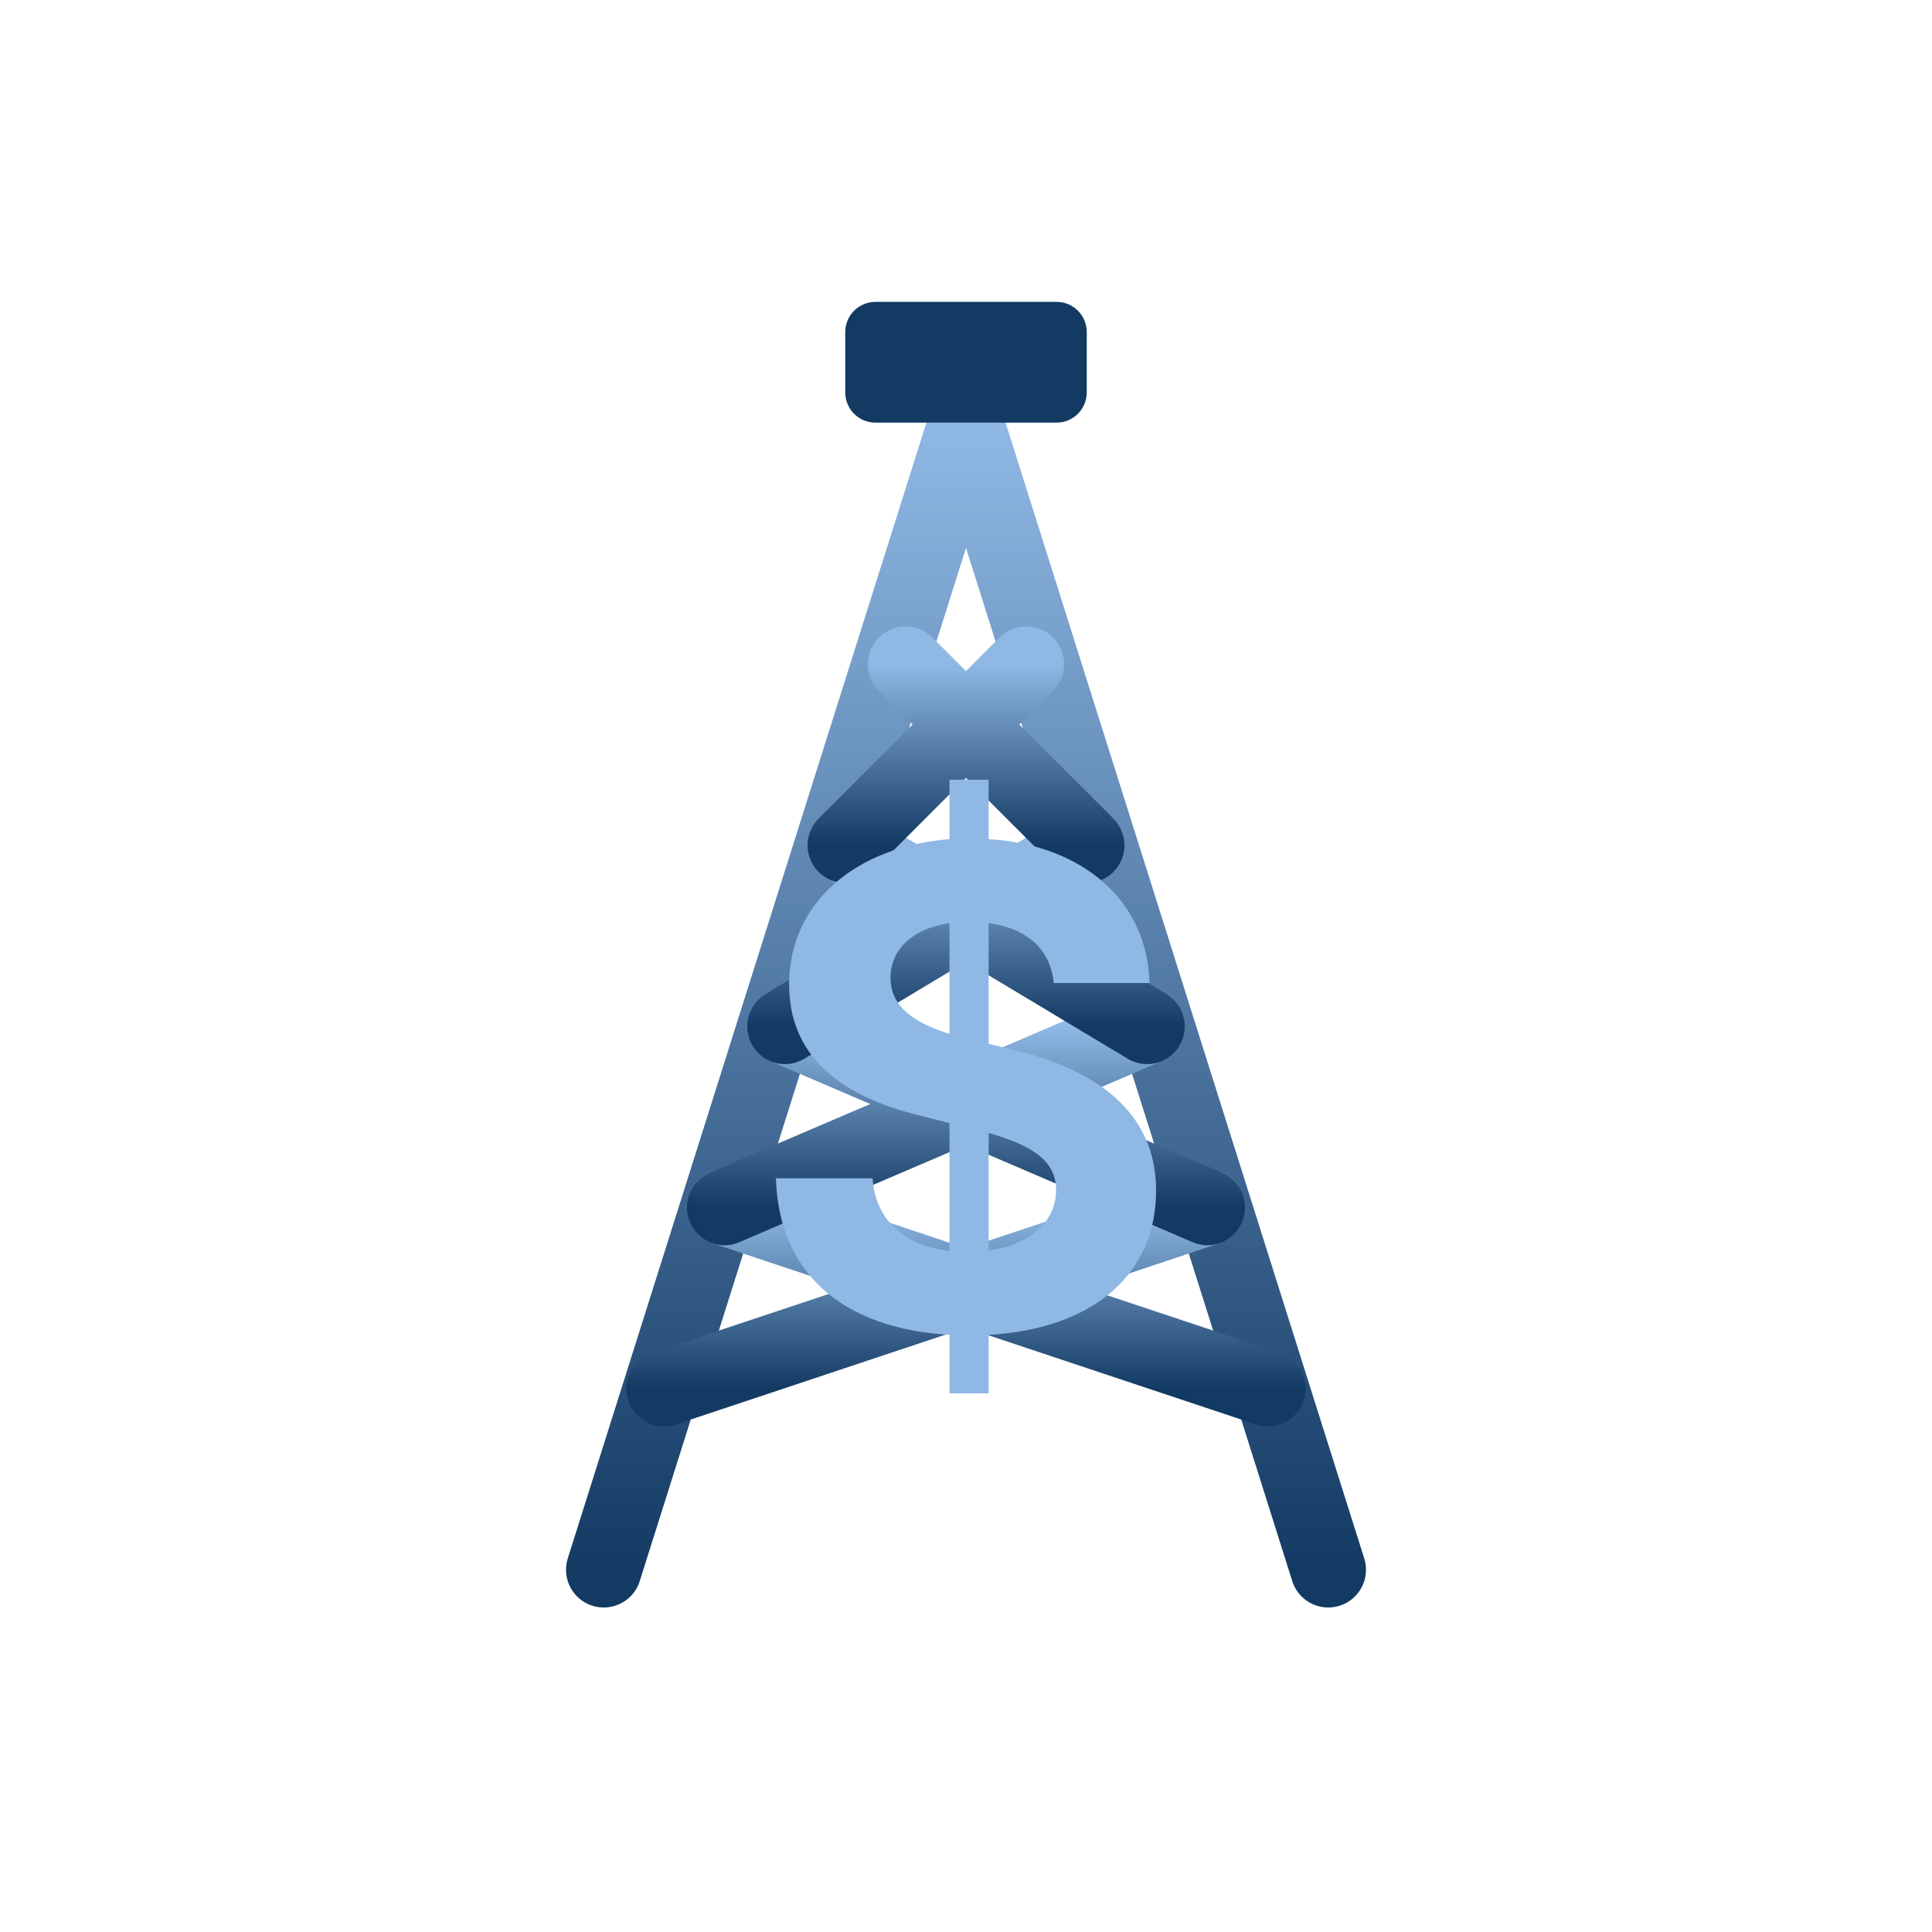
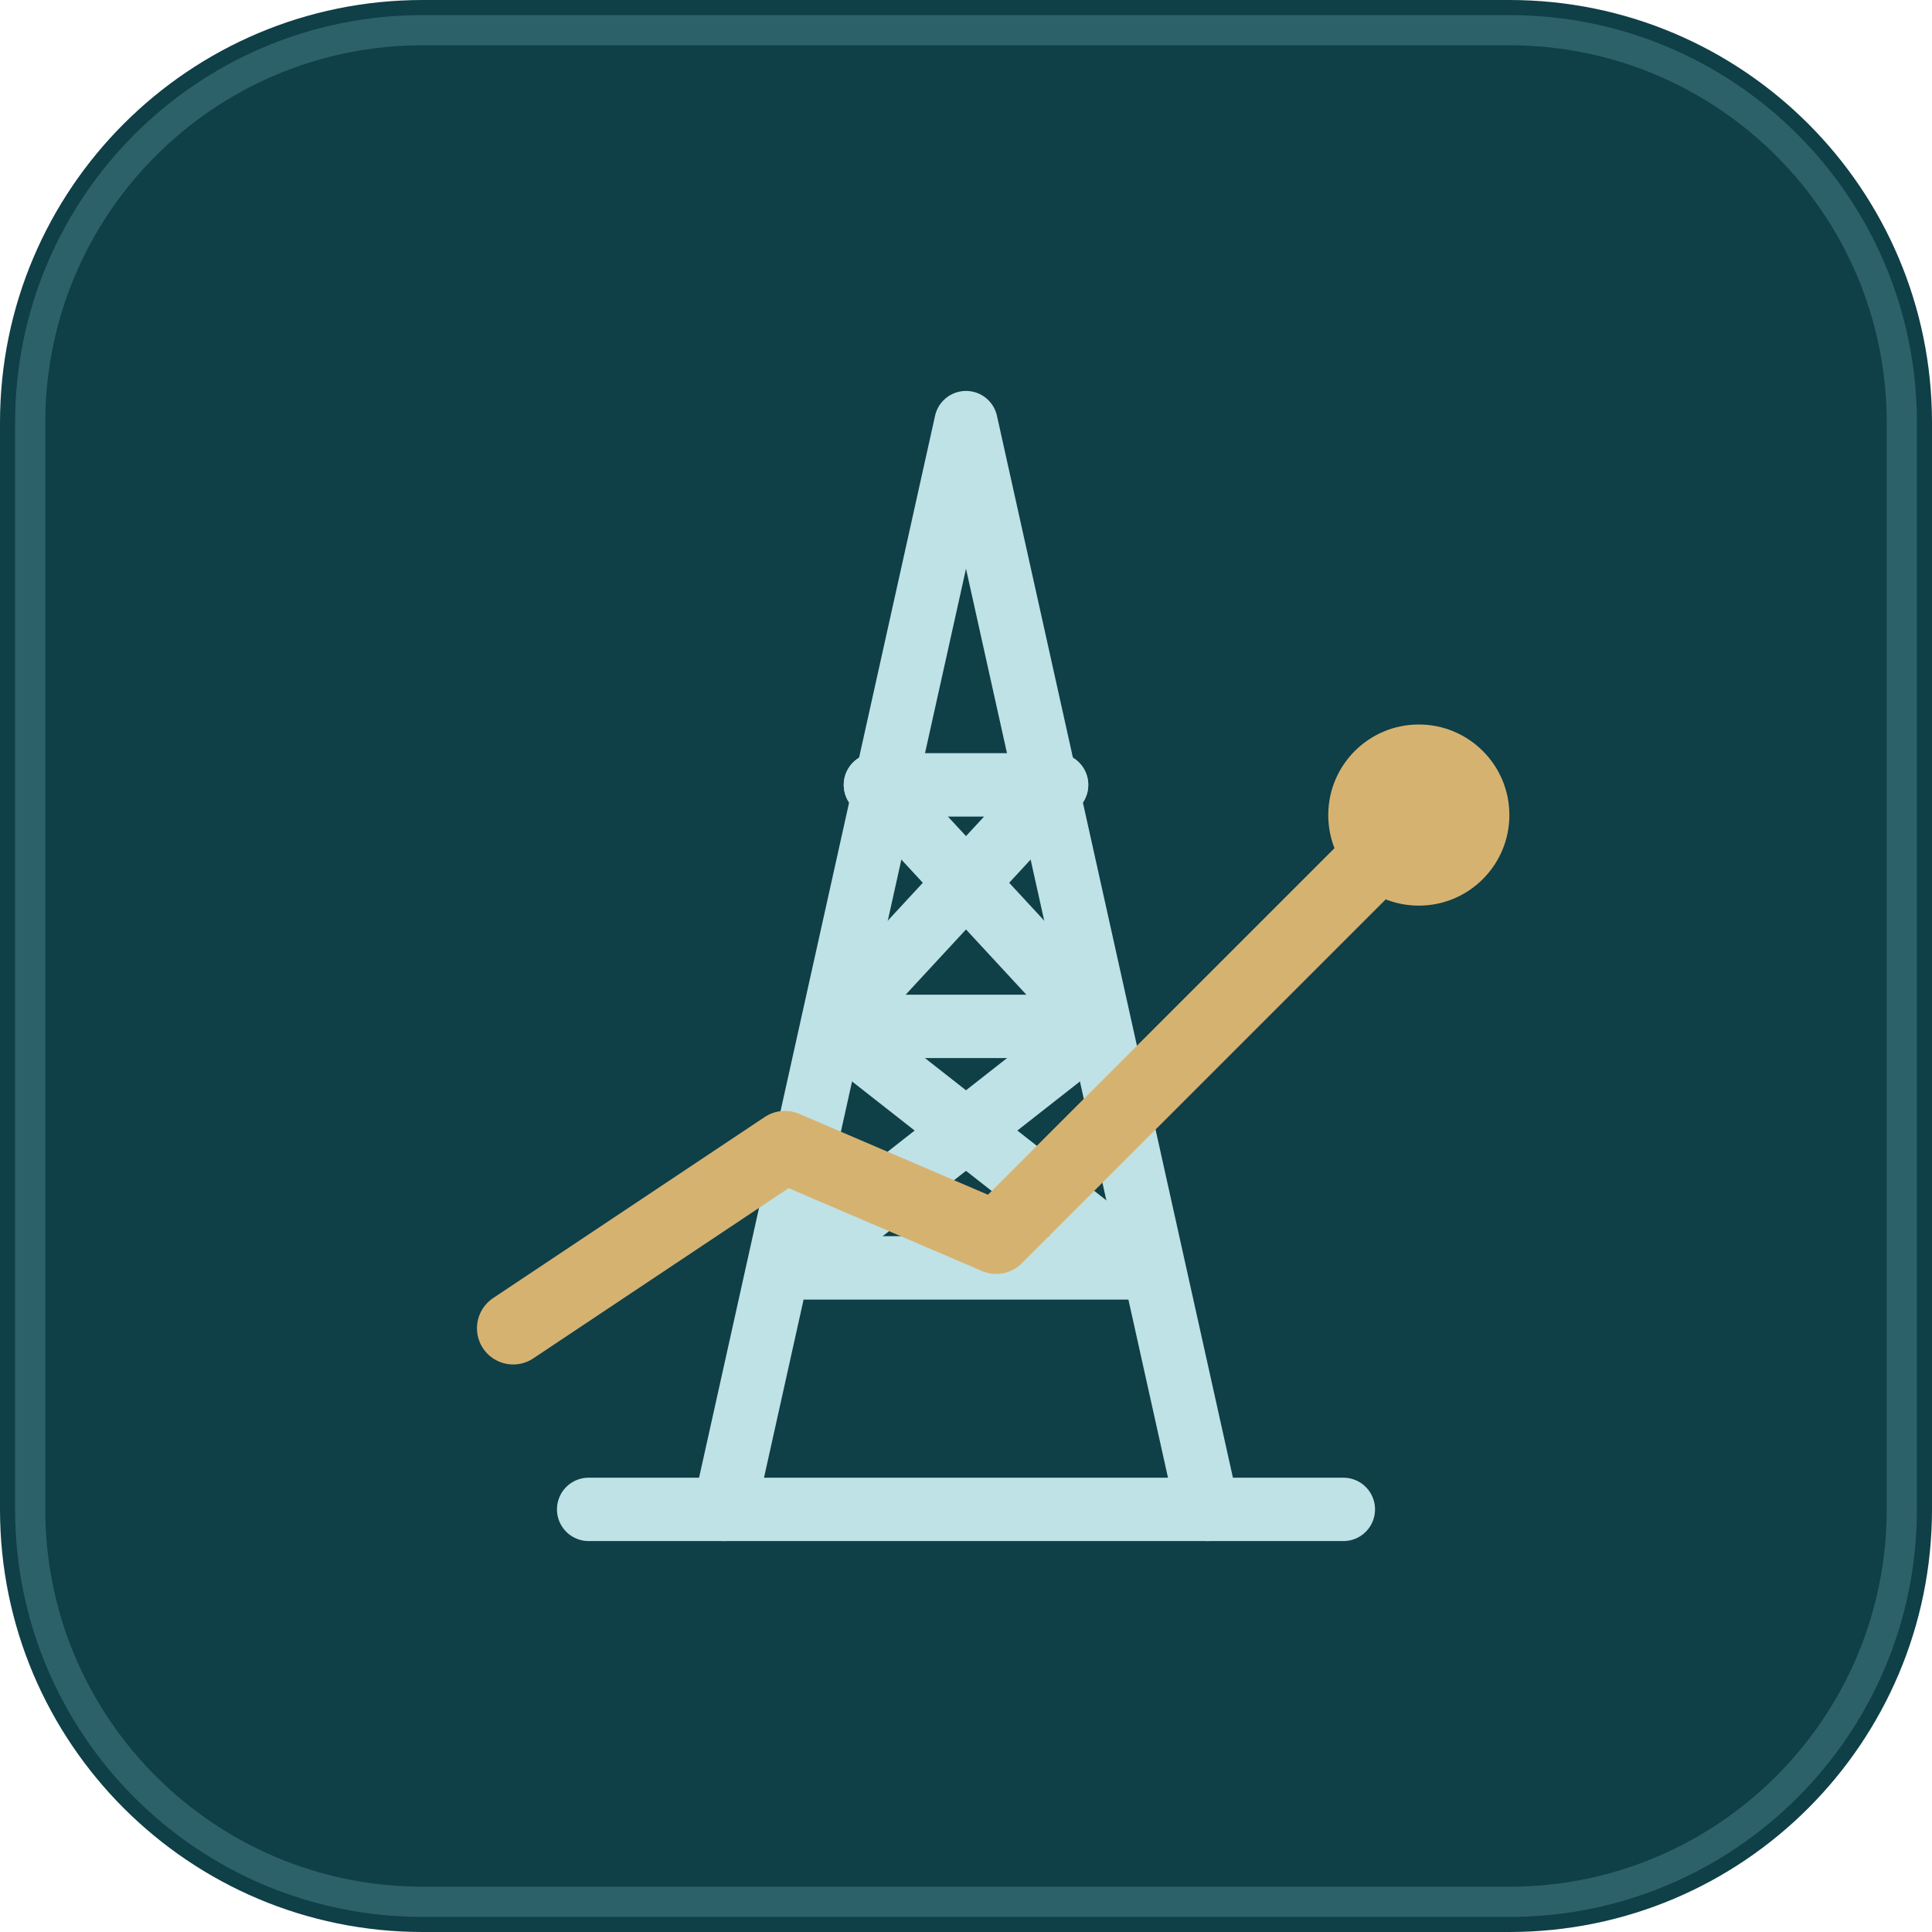
- <svg xmlns="http://www.w3.org/2000/svg" viewBox="0 0 64 64">
-   <defs>
-     <linearGradient id="rigGrad" x1="0" y1="0" x2="0" y2="1">
-       <stop offset="0%" stop-color="#8FB8E4" />
-       <stop offset="100%" stop-color="#123A63" />
-     </linearGradient>
-   </defs>
-   <g stroke="url(#rigGrad)" stroke-width="2.5" fill="none" stroke-linecap="round" stroke-linejoin="round">
-     <line x1="20" y1="52" x2="32" y2="14" />
-     <line x1="44" y1="52" x2="32" y2="14" />
-     <line x1="22" y1="46" x2="42" y2="46" />
-     <line x1="24" y1="40" x2="40" y2="40" />
-     <line x1="26" y1="34" x2="38" y2="34" />
-     <line x1="28" y1="28" x2="36" y2="28" />
-     <line x1="30" y1="22" x2="34" y2="22" />
-     <line x1="22" y1="46" x2="40" y2="40" />
-     <line x1="42" y1="46" x2="24" y2="40" />
-     <line x1="24" y1="40" x2="38" y2="34" />
-     <line x1="40" y1="40" x2="26" y2="34" />
-     <line x1="26" y1="34" x2="36" y2="28" />
-     <line x1="38" y1="34" x2="28" y2="28" />
-     <line x1="28" y1="28" x2="34" y2="22" />
-     <line x1="36" y1="28" x2="30" y2="22" />
-     <rect x="28" y="10" width="8" height="4" rx="1" fill="#123A63" stroke="none" />
-     <line x1="16" y1="52" x2="48" y2="52" stroke-width="3" />
+ <svg xmlns="http://www.w3.org/2000/svg" viewBox="0 0 64 64" role="img" aria-label="WellCostIQ">
+   <rect width="64" height="64" rx="14" fill="#0F3F47" />
+   <rect x="1" y="1" width="62" height="62" rx="13" fill="none" stroke="#79B9C1" stroke-opacity="0.28" />
+   <g stroke="#C6EAEE" stroke-width="2.1" stroke-linecap="round" stroke-linejoin="round" fill="none" opacity="0.95">
+     <path d="M24 50 L32 14 L40 50" />
+     <path d="M26.2 42 H37.8 M27.6 34 H36.4 M29 26 H35" />
+     <path d="M26.2 42 L36.4 34 M37.8 42 L27.6 34 M27.6 34 L35 26 M36.4 34 L29 26" />
+     <path d="M19.5 50 H44.5" />
  </g>
-   <g fill="#8FB8E4">
-     <text x="32" y="44" text-anchor="middle" font-family="Inter, Arial, sans-serif" font-size="22" font-weight="700">$</text>
-   </g>
+   <path d="M17 44 L26 38 L33 41 L47 27" stroke="#D6B271" stroke-width="2.4" fill="none" stroke-linecap="round" stroke-linejoin="round" />
+   <circle cx="47" cy="27" r="3" fill="#D6B271" />
</svg>
